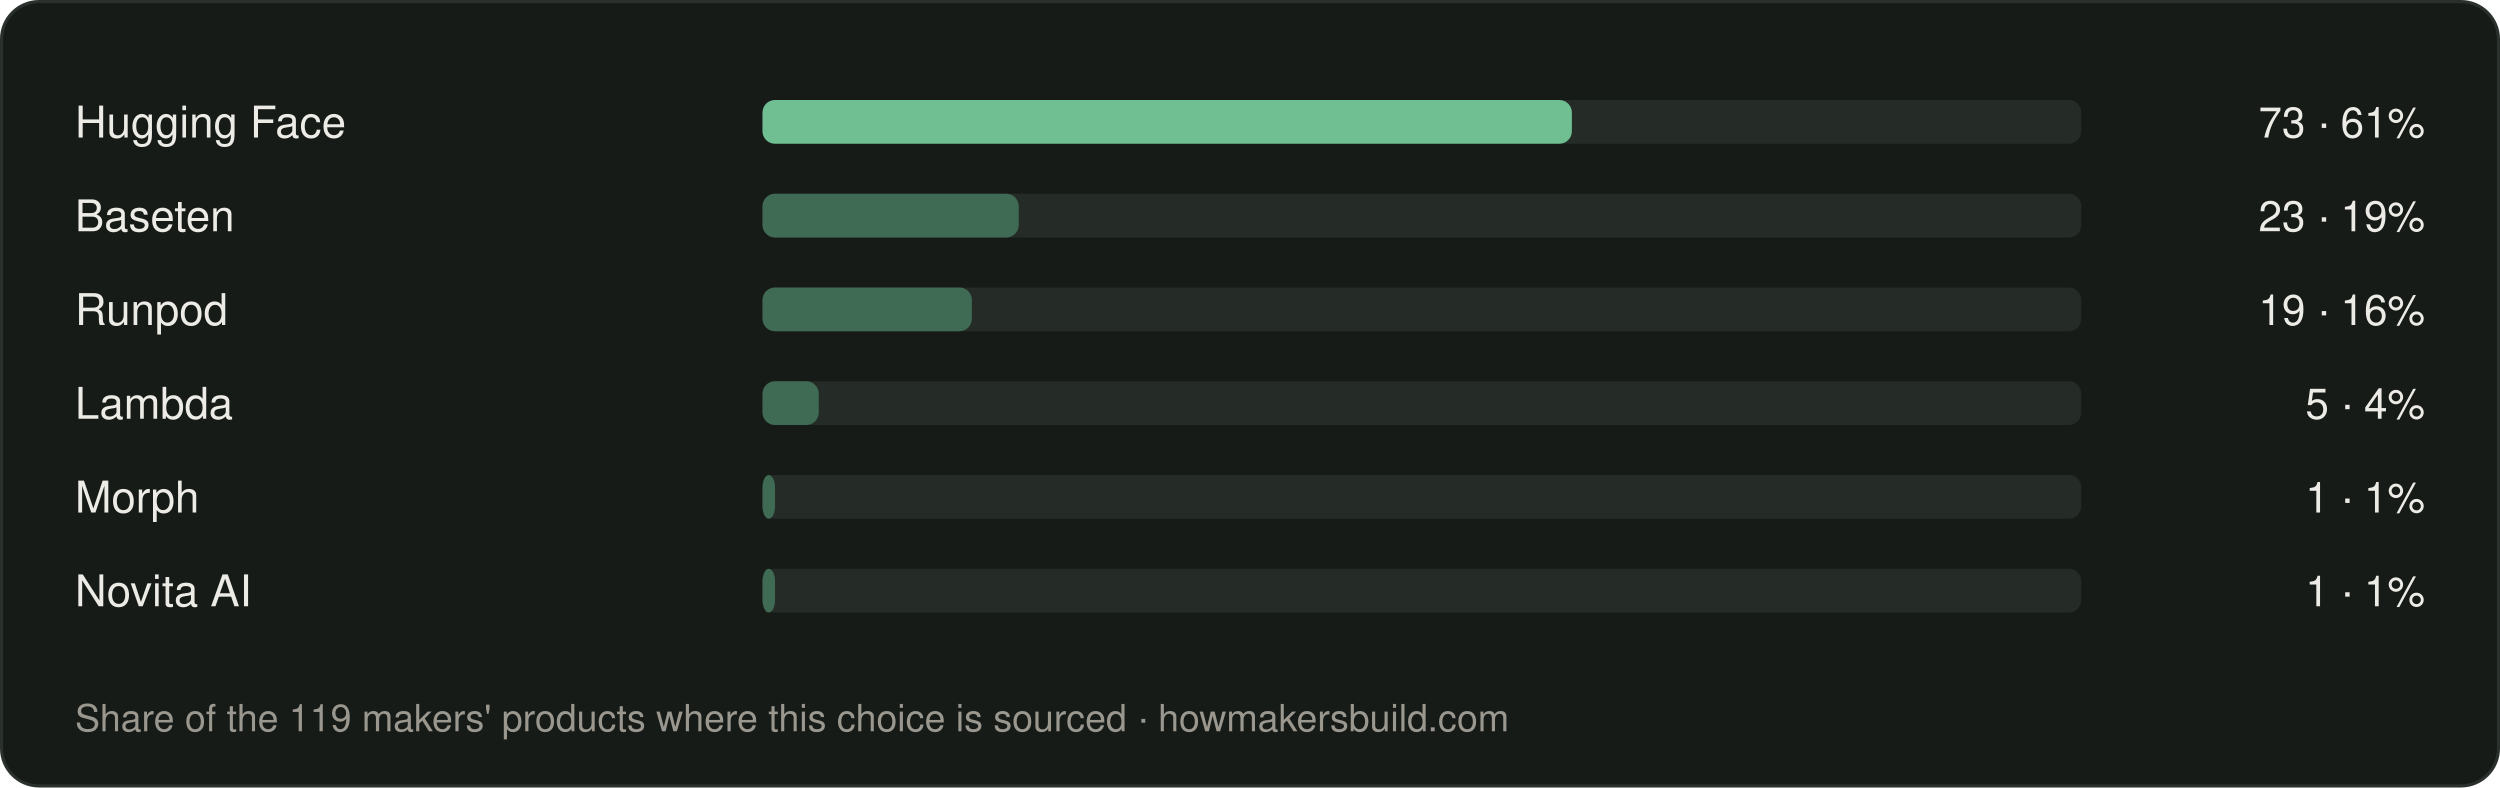
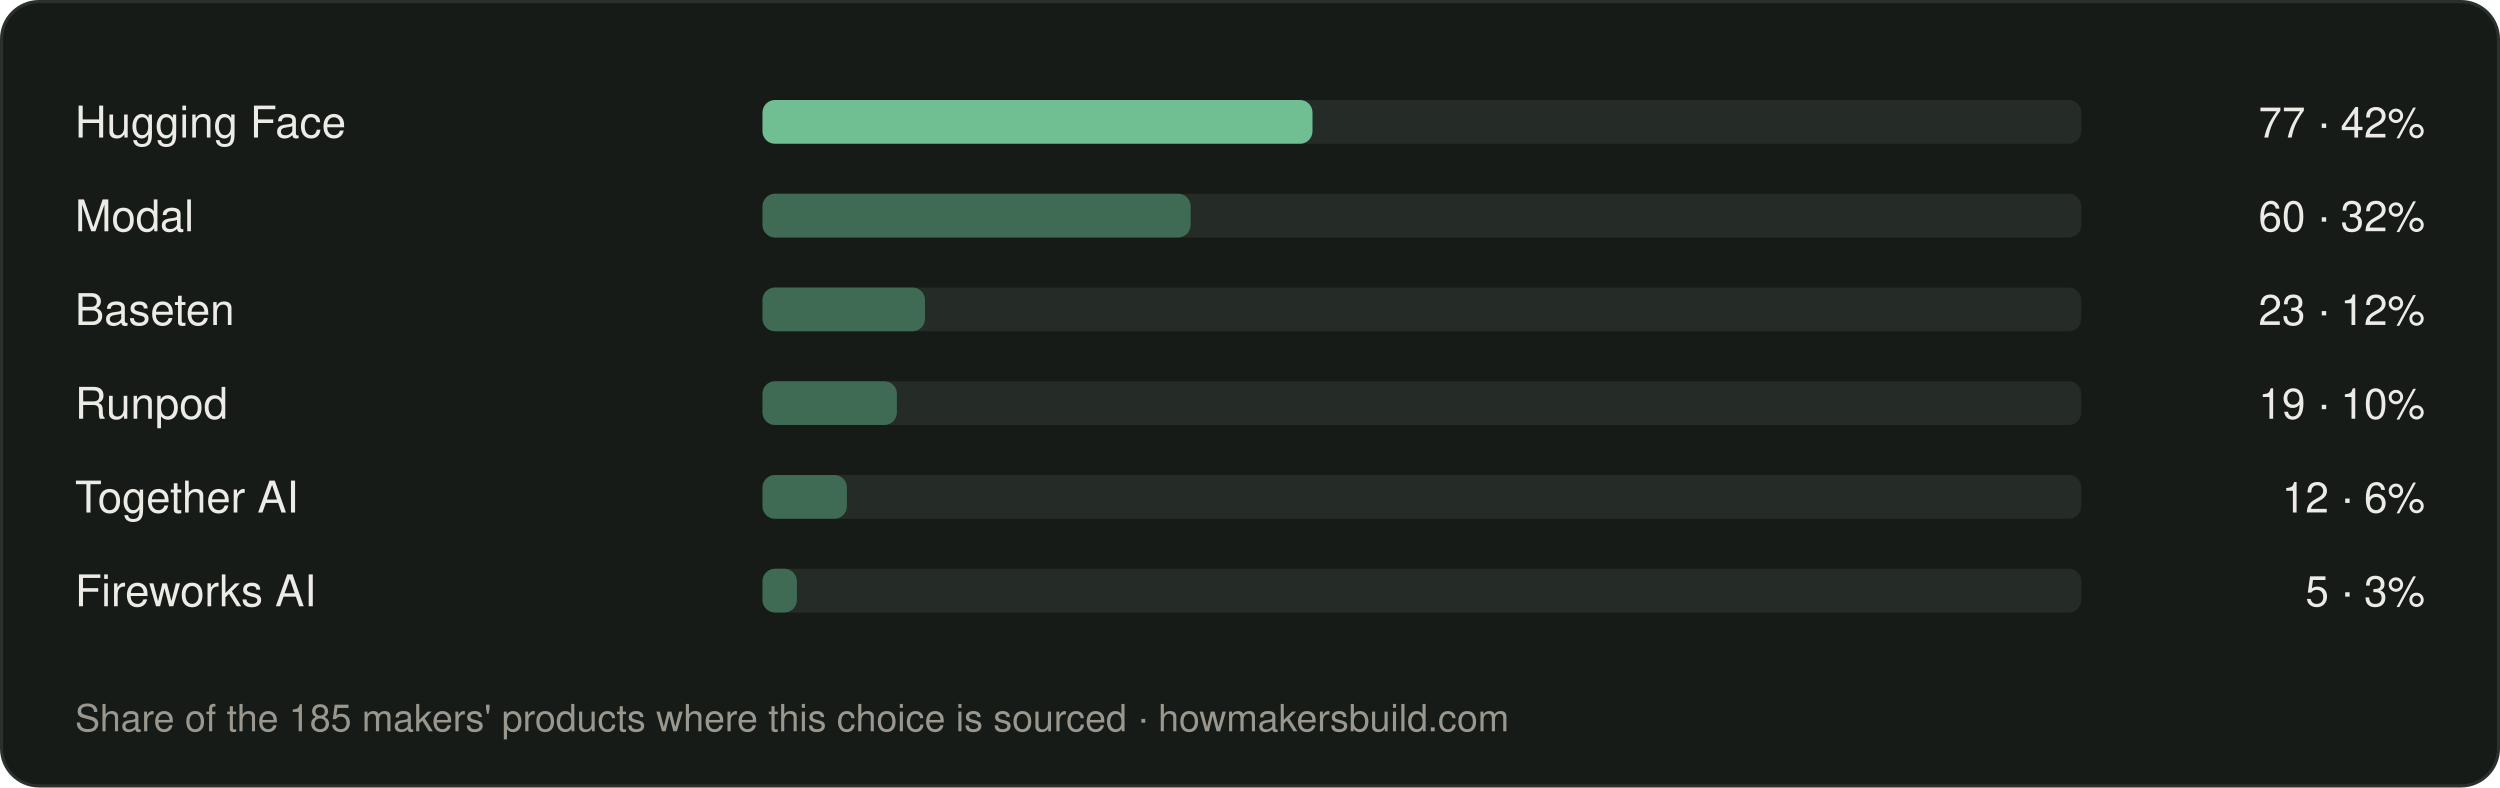
<svg xmlns="http://www.w3.org/2000/svg" width="800" height="252" viewBox="0 0 800 252" font-family="-apple-system, BlinkMacSystemFont, 'Segoe UI', Helvetica, Arial, sans-serif">
  <rect x="0.5" y="0.5" width="799" height="251" rx="12" fill="#161b18" stroke="#2a312c" />
  <text x="24" y="44" font-size="14" fill="#ecebe6">Hugging Face</text>
  <rect x="244" y="32" width="422" height="14" rx="4" fill="#252b27" />
-   <rect x="244" y="32" width="259" height="14" rx="4" fill="#6fbf93" />
-   <text x="776" y="44" font-size="13.5" text-anchor="end" fill="#ecebe6">73 · 61%</text>
-   <text x="24" y="74" font-size="14" fill="#ecebe6">Baseten</text>
+   <rect x="244" y="32" width="176" height="14" rx="4" fill="#6fbf93" />
+   <text x="776" y="44" font-size="13.5" text-anchor="end" fill="#ecebe6">77 · 42%</text>
+   <text x="24" y="74" font-size="14" fill="#ecebe6">Modal</text>
  <rect x="244" y="62" width="422" height="14" rx="4" fill="#252b27" />
-   <rect x="244" y="62" width="82" height="14" rx="4" fill="#3f6b54" />
-   <text x="776" y="74" font-size="13.5" text-anchor="end" fill="#ecebe6">23 · 19%</text>
-   <text x="24" y="104" font-size="14" fill="#ecebe6">Runpod</text>
+   <rect x="244" y="62" width="137" height="14" rx="4" fill="#3f6b54" />
+   <text x="776" y="74" font-size="13.5" text-anchor="end" fill="#ecebe6">60 · 32%</text>
+   <text x="24" y="104" font-size="14" fill="#ecebe6">Baseten</text>
  <rect x="244" y="92" width="422" height="14" rx="4" fill="#252b27" />
-   <rect x="244" y="92" width="67" height="14" rx="4" fill="#3f6b54" />
-   <text x="776" y="104" font-size="13.5" text-anchor="end" fill="#ecebe6">19 · 16%</text>
-   <text x="24" y="134" font-size="14" fill="#ecebe6">Lambda</text>
+   <rect x="244" y="92" width="52" height="14" rx="4" fill="#3f6b54" />
+   <text x="776" y="104" font-size="13.5" text-anchor="end" fill="#ecebe6">23 · 12%</text>
+   <text x="24" y="134" font-size="14" fill="#ecebe6">Runpod</text>
  <rect x="244" y="122" width="422" height="14" rx="4" fill="#252b27" />
-   <rect x="244" y="122" width="18" height="14" rx="4" fill="#3f6b54" />
-   <text x="776" y="134" font-size="13.5" text-anchor="end" fill="#ecebe6">5 · 4%</text>
-   <text x="24" y="164" font-size="14" fill="#ecebe6">Morph</text>
+   <rect x="244" y="122" width="43" height="14" rx="4" fill="#3f6b54" />
+   <text x="776" y="134" font-size="13.5" text-anchor="end" fill="#ecebe6">19 · 10%</text>
+   <text x="24" y="164" font-size="14" fill="#ecebe6">Together AI</text>
  <rect x="244" y="152" width="422" height="14" rx="4" fill="#252b27" />
-   <rect x="244" y="152" width="4" height="14" rx="4" fill="#3f6b54" />
-   <text x="776" y="164" font-size="13.5" text-anchor="end" fill="#ecebe6">1 · 1%</text>
-   <text x="24" y="194" font-size="14" fill="#ecebe6">Novita AI</text>
+   <rect x="244" y="152" width="27" height="14" rx="4" fill="#3f6b54" />
+   <text x="776" y="164" font-size="13.5" text-anchor="end" fill="#ecebe6">12 · 6%</text>
+   <text x="24" y="194" font-size="14" fill="#ecebe6">Fireworks AI</text>
  <rect x="244" y="182" width="422" height="14" rx="4" fill="#252b27" />
-   <rect x="244" y="182" width="4" height="14" rx="4" fill="#3f6b54" />
-   <text x="776" y="194" font-size="13.5" text-anchor="end" fill="#ecebe6">1 · 1%</text>
-   <text x="24" y="234" font-size="12" fill="#9a978f">Share of the 119 makers' products where this choice is sourced · howmakersbuild.com</text>
+   <rect x="244" y="182" width="11" height="14" rx="4" fill="#3f6b54" />
+   <text x="776" y="194" font-size="13.5" text-anchor="end" fill="#ecebe6">5 · 3%</text>
+   <text x="24" y="234" font-size="12" fill="#9a978f">Share of the 185 makers' products where this choice is sourced · howmakersbuild.com</text>
</svg>
